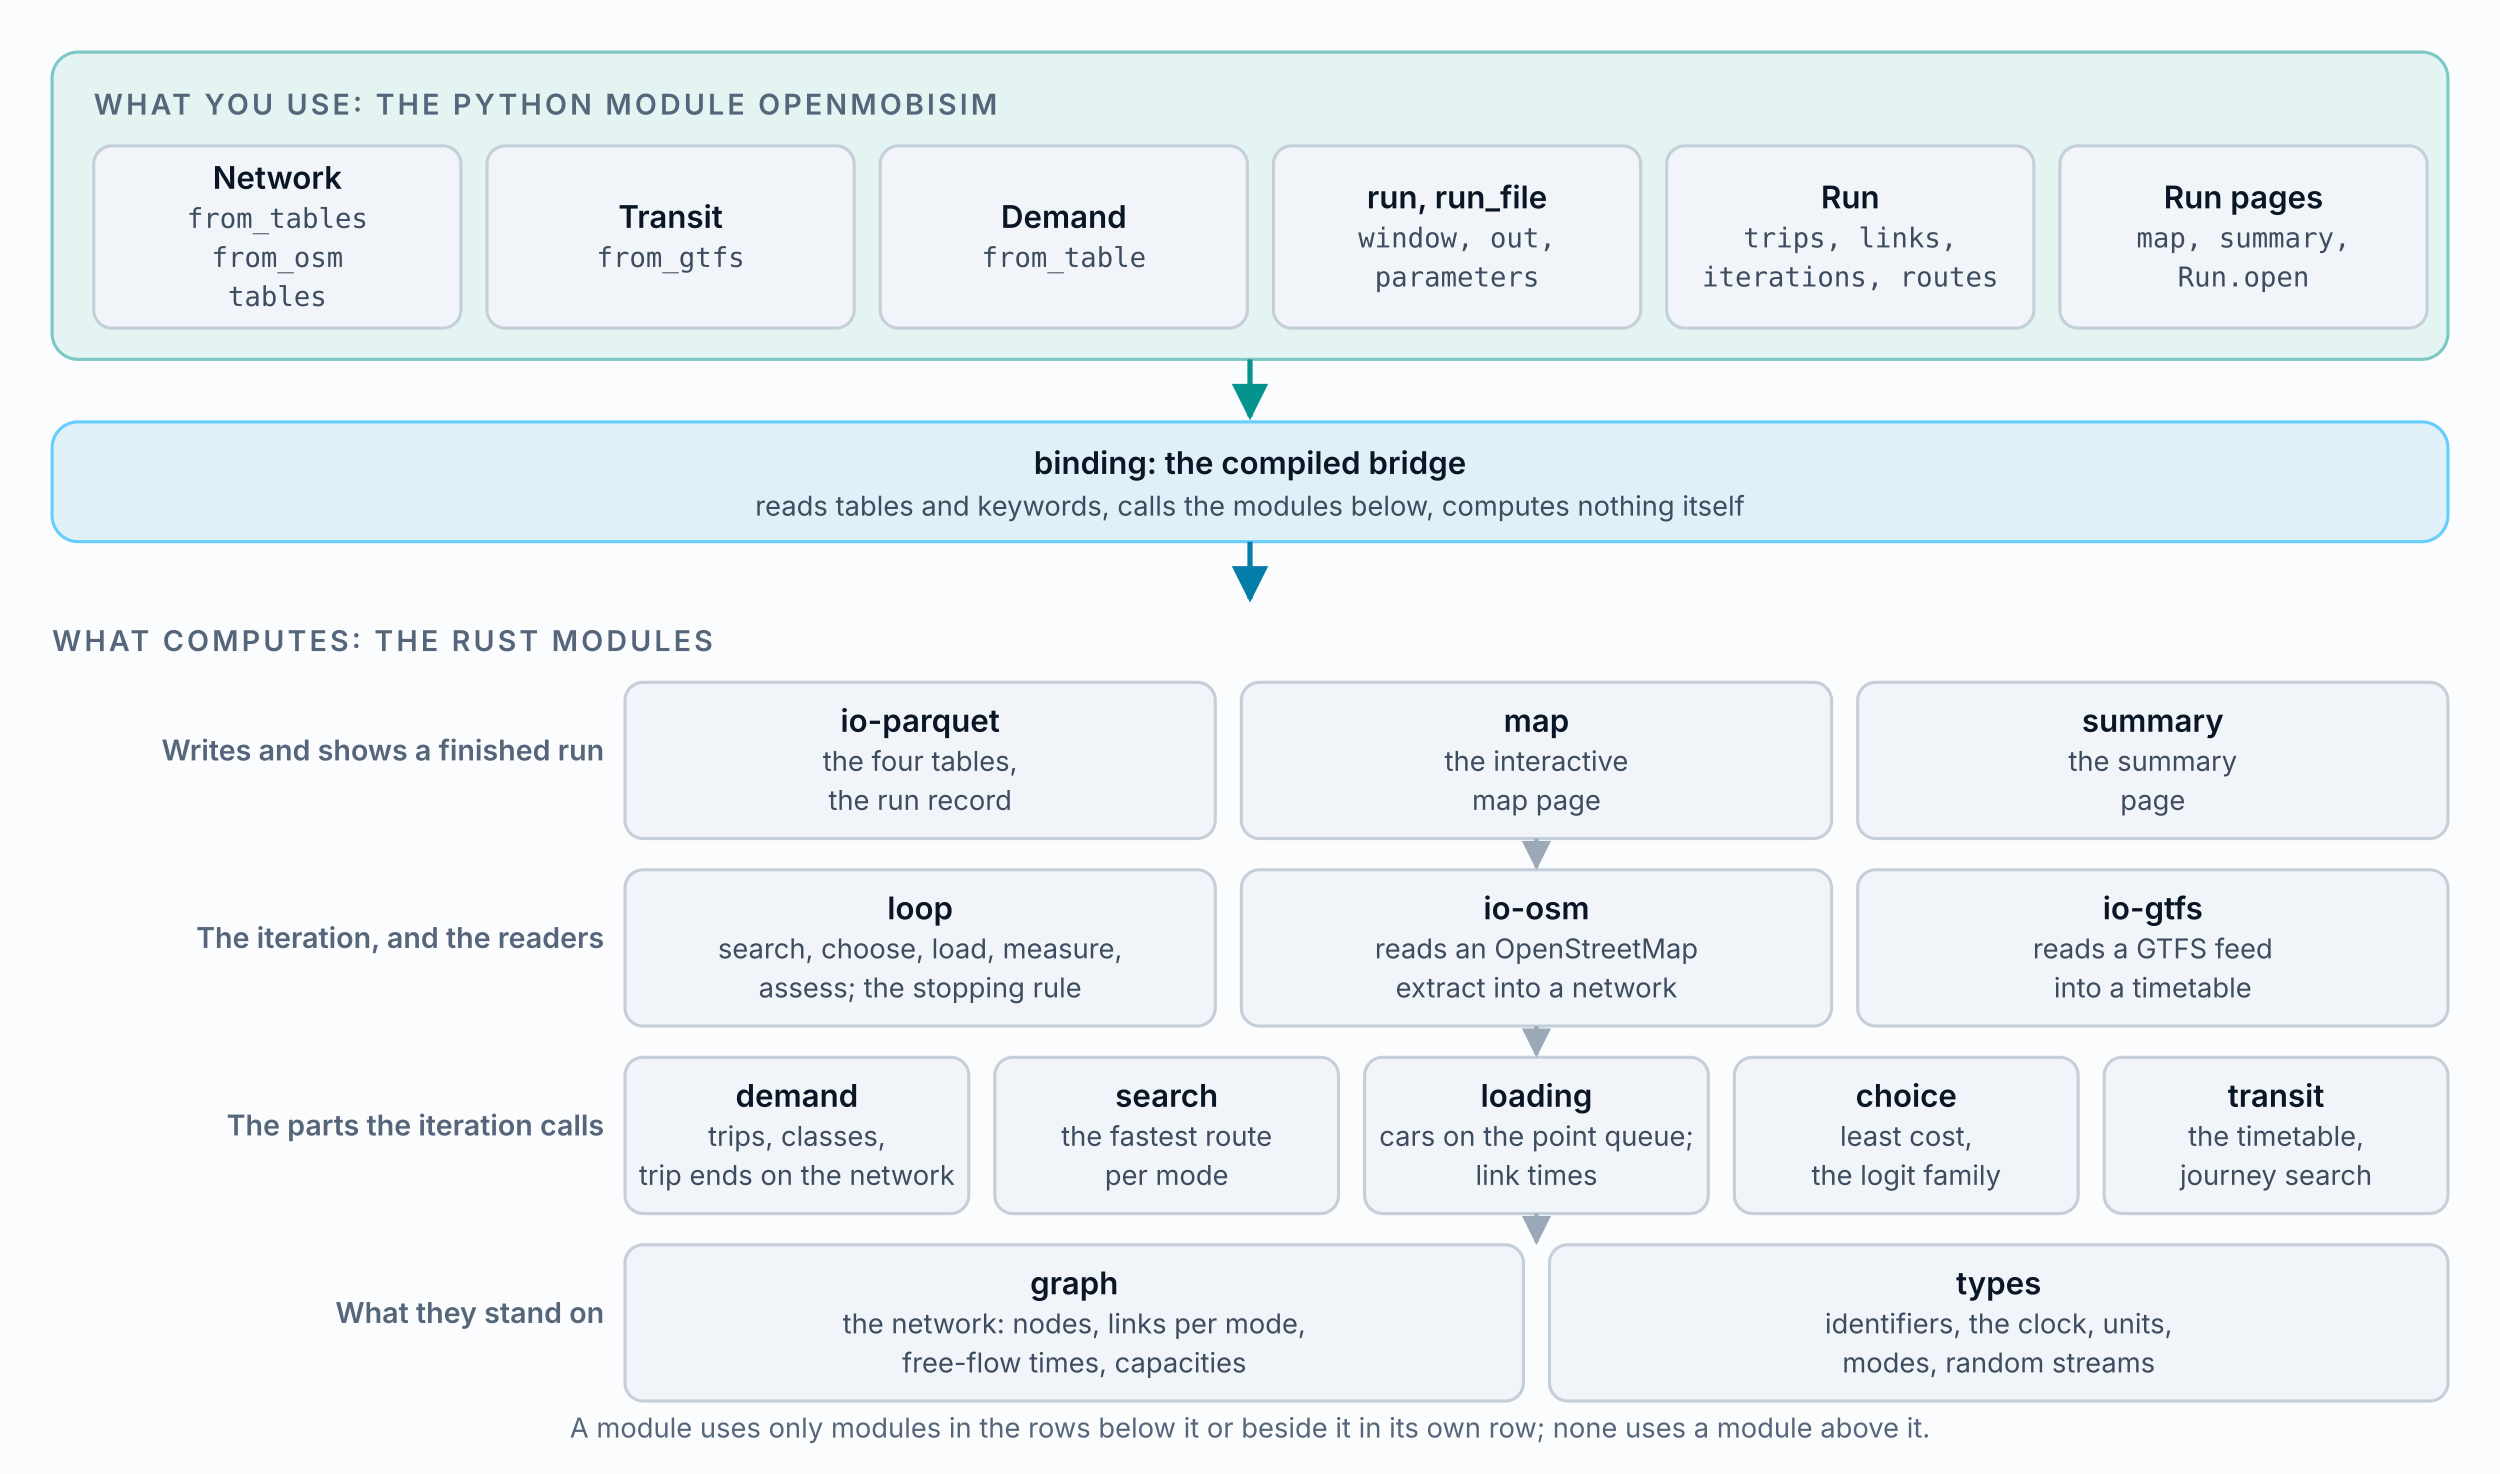
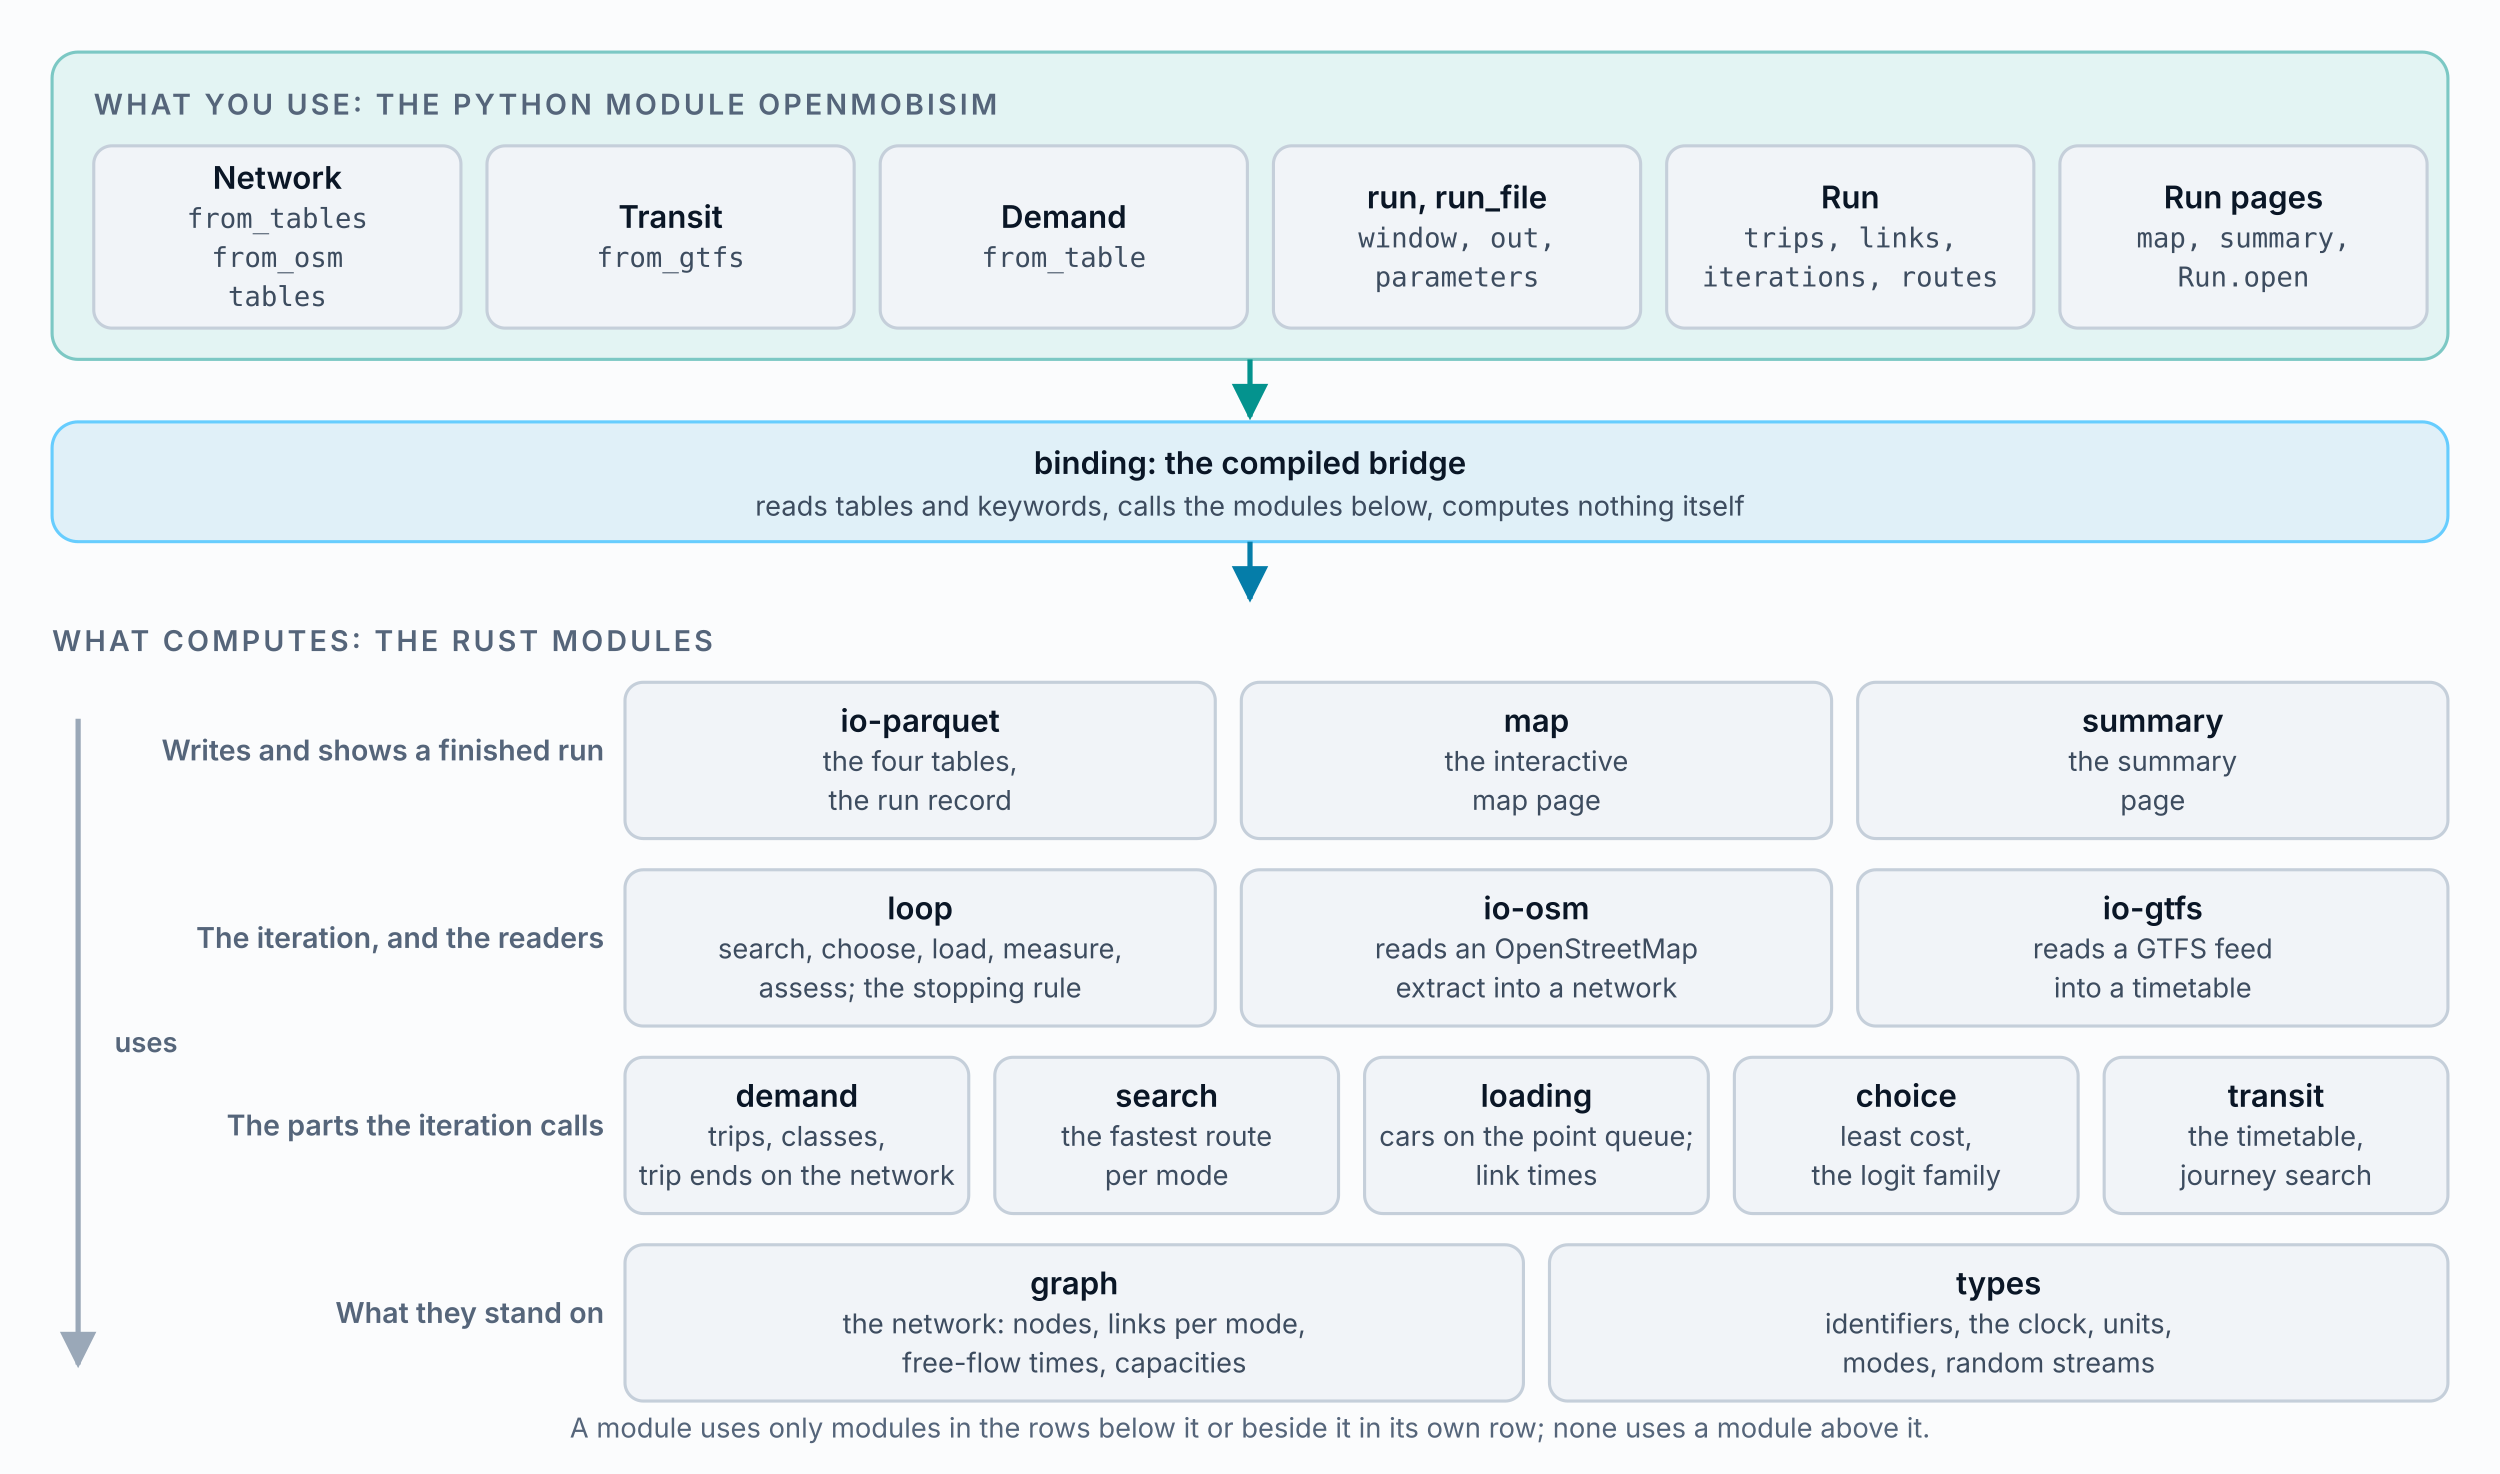
<svg xmlns="http://www.w3.org/2000/svg" viewBox="0 0 960 566" width="960" height="566" role="img" aria-label="The architecture: the Python module you use, and the Rust modules beneath it, each using only those below it">
  <rect width="960" height="566" fill="#fbfcfd" />
  <marker id="m04938e" viewBox="0 0 10 10" refX="9" refY="5" markerWidth="7" markerHeight="7" orient="auto-start-reverse">
    <path d="M 0 0 L 10 5 L 0 10 z" fill="#04938e" />
  </marker>
  <marker id="m057da9" viewBox="0 0 10 10" refX="9" refY="5" markerWidth="7" markerHeight="7" orient="auto-start-reverse">
    <path d="M 0 0 L 10 5 L 0 10 z" fill="#057da9" />
  </marker>
  <marker id="m9aa8b8" viewBox="0 0 10 10" refX="9" refY="5" markerWidth="7" markerHeight="7" orient="auto-start-reverse">
    <path d="M 0 0 L 10 5 L 0 10 z" fill="#9aa8b8" />
  </marker>
  <rect x="20" y="20" width="920" height="118" rx="10" fill="#e3f4f3" stroke="#7cc8c4" stroke-width="1.2" />
  <text x="36" y="44" font-family="Inter, 'Helvetica Neue', 'Segoe UI', Arial, sans-serif" font-size="11" font-weight="600" text-anchor="start" fill="#55657a" letter-spacing="1.2">WHAT YOU USE: THE PYTHON MODULE OPENMOBISIM</text>
  <rect x="36" y="56" width="141" height="70" rx="7" fill="#f1f4f8" stroke="#c5cfda" stroke-width="1.2" />
  <text x="106.5" y="72.5" font-family="Inter, 'Helvetica Neue', 'Segoe UI', Arial, sans-serif" font-size="12" font-weight="600" text-anchor="middle" fill="#0a1626">Network</text>
  <text x="106.5" y="87.5" font-family="'JetBrains Mono', Menlo, Consolas, monospace" font-size="10.5" font-weight="400" text-anchor="middle" fill="#3d4c5f">from_tables</text>
  <text x="106.5" y="102.5" font-family="'JetBrains Mono', Menlo, Consolas, monospace" font-size="10.5" font-weight="400" text-anchor="middle" fill="#3d4c5f">from_osm</text>
  <text x="106.5" y="117.5" font-family="'JetBrains Mono', Menlo, Consolas, monospace" font-size="10.5" font-weight="400" text-anchor="middle" fill="#3d4c5f">tables</text>
  <rect x="187" y="56" width="141" height="70" rx="7" fill="#f1f4f8" stroke="#c5cfda" stroke-width="1.2" />
  <text x="257.5" y="87.5" font-family="Inter, 'Helvetica Neue', 'Segoe UI', Arial, sans-serif" font-size="12" font-weight="600" text-anchor="middle" fill="#0a1626">Transit</text>
  <text x="257.5" y="102.5" font-family="'JetBrains Mono', Menlo, Consolas, monospace" font-size="10.5" font-weight="400" text-anchor="middle" fill="#3d4c5f">from_gtfs</text>
  <rect x="338" y="56" width="141" height="70" rx="7" fill="#f1f4f8" stroke="#c5cfda" stroke-width="1.2" />
  <text x="408.5" y="87.5" font-family="Inter, 'Helvetica Neue', 'Segoe UI', Arial, sans-serif" font-size="12" font-weight="600" text-anchor="middle" fill="#0a1626">Demand</text>
  <text x="408.5" y="102.5" font-family="'JetBrains Mono', Menlo, Consolas, monospace" font-size="10.5" font-weight="400" text-anchor="middle" fill="#3d4c5f">from_table</text>
  <rect x="489" y="56" width="141" height="70" rx="7" fill="#f1f4f8" stroke="#c5cfda" stroke-width="1.2" />
  <text x="559.5" y="80.0" font-family="Inter, 'Helvetica Neue', 'Segoe UI', Arial, sans-serif" font-size="12" font-weight="600" text-anchor="middle" fill="#0a1626">run, run_file</text>
  <text x="559.5" y="95.0" font-family="'JetBrains Mono', Menlo, Consolas, monospace" font-size="10.5" font-weight="400" text-anchor="middle" fill="#3d4c5f">window, out,</text>
  <text x="559.5" y="110.0" font-family="'JetBrains Mono', Menlo, Consolas, monospace" font-size="10.5" font-weight="400" text-anchor="middle" fill="#3d4c5f">parameters</text>
  <rect x="640" y="56" width="141" height="70" rx="7" fill="#f1f4f8" stroke="#c5cfda" stroke-width="1.2" />
  <text x="710.5" y="80.0" font-family="Inter, 'Helvetica Neue', 'Segoe UI', Arial, sans-serif" font-size="12" font-weight="600" text-anchor="middle" fill="#0a1626">Run</text>
  <text x="710.5" y="95.0" font-family="'JetBrains Mono', Menlo, Consolas, monospace" font-size="10.5" font-weight="400" text-anchor="middle" fill="#3d4c5f">trips, links,</text>
  <text x="710.5" y="110.0" font-family="'JetBrains Mono', Menlo, Consolas, monospace" font-size="10.5" font-weight="400" text-anchor="middle" fill="#3d4c5f">iterations, routes</text>
  <rect x="791" y="56" width="141" height="70" rx="7" fill="#f1f4f8" stroke="#c5cfda" stroke-width="1.2" />
  <text x="861.5" y="80.0" font-family="Inter, 'Helvetica Neue', 'Segoe UI', Arial, sans-serif" font-size="12" font-weight="600" text-anchor="middle" fill="#0a1626">Run pages</text>
  <text x="861.5" y="95.0" font-family="'JetBrains Mono', Menlo, Consolas, monospace" font-size="10.5" font-weight="400" text-anchor="middle" fill="#3d4c5f">map, summary,</text>
  <text x="861.5" y="110.0" font-family="'JetBrains Mono', Menlo, Consolas, monospace" font-size="10.5" font-weight="400" text-anchor="middle" fill="#3d4c5f">Run.open</text>
  <path d="M 480 138 L 480 160" fill="none" stroke="#04938e" stroke-width="2" marker-end="url(#m04938e)" />
  <rect x="20" y="162" width="920" height="46" rx="10" fill="#e0f0f8" stroke="#67cdfe" stroke-width="1.2" />
  <text x="480" y="182" font-family="Inter, 'Helvetica Neue', 'Segoe UI', Arial, sans-serif" font-size="12" font-weight="600" text-anchor="middle" fill="#0a1626">binding: the compiled bridge</text>
  <text x="480" y="198" font-family="Inter, 'Helvetica Neue', 'Segoe UI', Arial, sans-serif" font-size="10.5" font-weight="400" text-anchor="middle" fill="#3d4c5f">reads tables and keywords, calls the modules below, computes nothing itself</text>
  <path d="M 480 208 L 480 230" fill="none" stroke="#057da9" stroke-width="2" marker-end="url(#m057da9)" />
  <text x="20" y="250" font-family="Inter, 'Helvetica Neue', 'Segoe UI', Arial, sans-serif" font-size="11" font-weight="600" text-anchor="start" fill="#55657a" letter-spacing="1.2">WHAT COMPUTES: THE RUST MODULES</text>
  <text x="20" y="296" font-family="Inter, 'Helvetica Neue', 'Segoe UI', Arial, sans-serif" font-size="10" font-weight="400" text-anchor="middle" fill="#3d4c5f" />
  <text x="232" y="292" font-family="Inter, 'Helvetica Neue', 'Segoe UI', Arial, sans-serif" font-size="11" font-weight="600" text-anchor="end" fill="#55657a">Writes and shows a finished run</text>
  <rect x="240.0" y="262" width="226.667" height="60" rx="7" fill="#f1f4f8" stroke="#c5cfda" stroke-width="1.2" />
  <text x="353.333" y="281.0" font-family="Inter, 'Helvetica Neue', 'Segoe UI', Arial, sans-serif" font-size="12" font-weight="600" text-anchor="middle" fill="#0a1626">io-parquet</text>
  <text x="353.333" y="296.0" font-family="Inter, 'Helvetica Neue', 'Segoe UI', Arial, sans-serif" font-size="10.5" font-weight="400" text-anchor="middle" fill="#3d4c5f">the four tables,</text>
  <text x="353.333" y="311.0" font-family="Inter, 'Helvetica Neue', 'Segoe UI', Arial, sans-serif" font-size="10.5" font-weight="400" text-anchor="middle" fill="#3d4c5f">the run record</text>
  <rect x="476.667" y="262" width="226.667" height="60" rx="7" fill="#f1f4f8" stroke="#c5cfda" stroke-width="1.2" />
  <text x="590.0" y="281.0" font-family="Inter, 'Helvetica Neue', 'Segoe UI', Arial, sans-serif" font-size="12" font-weight="600" text-anchor="middle" fill="#0a1626">map</text>
  <text x="590.0" y="296.0" font-family="Inter, 'Helvetica Neue', 'Segoe UI', Arial, sans-serif" font-size="10.5" font-weight="400" text-anchor="middle" fill="#3d4c5f">the interactive</text>
  <text x="590.0" y="311.0" font-family="Inter, 'Helvetica Neue', 'Segoe UI', Arial, sans-serif" font-size="10.5" font-weight="400" text-anchor="middle" fill="#3d4c5f">map page</text>
  <rect x="713.333" y="262" width="226.667" height="60" rx="7" fill="#f1f4f8" stroke="#c5cfda" stroke-width="1.2" />
  <text x="826.667" y="281.0" font-family="Inter, 'Helvetica Neue', 'Segoe UI', Arial, sans-serif" font-size="12" font-weight="600" text-anchor="middle" fill="#0a1626">summary</text>
  <text x="826.667" y="296.0" font-family="Inter, 'Helvetica Neue', 'Segoe UI', Arial, sans-serif" font-size="10.5" font-weight="400" text-anchor="middle" fill="#3d4c5f">the summary</text>
  <text x="826.667" y="311.0" font-family="Inter, 'Helvetica Neue', 'Segoe UI', Arial, sans-serif" font-size="10.5" font-weight="400" text-anchor="middle" fill="#3d4c5f">page</text>
  <text x="20" y="368" font-family="Inter, 'Helvetica Neue', 'Segoe UI', Arial, sans-serif" font-size="10" font-weight="400" text-anchor="middle" fill="#3d4c5f" />
  <text x="232" y="364" font-family="Inter, 'Helvetica Neue', 'Segoe UI', Arial, sans-serif" font-size="11" font-weight="600" text-anchor="end" fill="#55657a">The iteration, and the readers</text>
  <rect x="240.0" y="334" width="226.667" height="60" rx="7" fill="#f1f4f8" stroke="#c5cfda" stroke-width="1.2" />
  <text x="353.333" y="353.0" font-family="Inter, 'Helvetica Neue', 'Segoe UI', Arial, sans-serif" font-size="12" font-weight="600" text-anchor="middle" fill="#0a1626">loop</text>
  <text x="353.333" y="368.0" font-family="Inter, 'Helvetica Neue', 'Segoe UI', Arial, sans-serif" font-size="10.5" font-weight="400" text-anchor="middle" fill="#3d4c5f">search, choose, load, measure,</text>
  <text x="353.333" y="383.0" font-family="Inter, 'Helvetica Neue', 'Segoe UI', Arial, sans-serif" font-size="10.5" font-weight="400" text-anchor="middle" fill="#3d4c5f">assess; the stopping rule</text>
  <rect x="476.667" y="334" width="226.667" height="60" rx="7" fill="#f1f4f8" stroke="#c5cfda" stroke-width="1.2" />
  <text x="590.0" y="353.0" font-family="Inter, 'Helvetica Neue', 'Segoe UI', Arial, sans-serif" font-size="12" font-weight="600" text-anchor="middle" fill="#0a1626">io-osm</text>
  <text x="590.0" y="368.0" font-family="Inter, 'Helvetica Neue', 'Segoe UI', Arial, sans-serif" font-size="10.5" font-weight="400" text-anchor="middle" fill="#3d4c5f">reads an OpenStreetMap</text>
  <text x="590.0" y="383.0" font-family="Inter, 'Helvetica Neue', 'Segoe UI', Arial, sans-serif" font-size="10.5" font-weight="400" text-anchor="middle" fill="#3d4c5f">extract into a network</text>
  <rect x="713.333" y="334" width="226.667" height="60" rx="7" fill="#f1f4f8" stroke="#c5cfda" stroke-width="1.2" />
  <text x="826.667" y="353.0" font-family="Inter, 'Helvetica Neue', 'Segoe UI', Arial, sans-serif" font-size="12" font-weight="600" text-anchor="middle" fill="#0a1626">io-gtfs</text>
  <text x="826.667" y="368.0" font-family="Inter, 'Helvetica Neue', 'Segoe UI', Arial, sans-serif" font-size="10.5" font-weight="400" text-anchor="middle" fill="#3d4c5f">reads a GTFS feed</text>
  <text x="826.667" y="383.0" font-family="Inter, 'Helvetica Neue', 'Segoe UI', Arial, sans-serif" font-size="10.5" font-weight="400" text-anchor="middle" fill="#3d4c5f">into a timetable</text>
  <text x="20" y="440" font-family="Inter, 'Helvetica Neue', 'Segoe UI', Arial, sans-serif" font-size="10" font-weight="400" text-anchor="middle" fill="#3d4c5f" />
  <text x="232" y="436" font-family="Inter, 'Helvetica Neue', 'Segoe UI', Arial, sans-serif" font-size="11" font-weight="600" text-anchor="end" fill="#55657a">The parts the iteration calls</text>
  <rect x="240.0" y="406" width="132.0" height="60" rx="7" fill="#f1f4f8" stroke="#c5cfda" stroke-width="1.2" />
  <text x="306.0" y="425.0" font-family="Inter, 'Helvetica Neue', 'Segoe UI', Arial, sans-serif" font-size="12" font-weight="600" text-anchor="middle" fill="#0a1626">demand</text>
  <text x="306.0" y="440.0" font-family="Inter, 'Helvetica Neue', 'Segoe UI', Arial, sans-serif" font-size="10.5" font-weight="400" text-anchor="middle" fill="#3d4c5f">trips, classes,</text>
  <text x="306.0" y="455.0" font-family="Inter, 'Helvetica Neue', 'Segoe UI', Arial, sans-serif" font-size="10.5" font-weight="400" text-anchor="middle" fill="#3d4c5f">trip ends on the network</text>
  <rect x="382.0" y="406" width="132.0" height="60" rx="7" fill="#f1f4f8" stroke="#c5cfda" stroke-width="1.2" />
  <text x="448.0" y="425.0" font-family="Inter, 'Helvetica Neue', 'Segoe UI', Arial, sans-serif" font-size="12" font-weight="600" text-anchor="middle" fill="#0a1626">search</text>
  <text x="448.0" y="440.0" font-family="Inter, 'Helvetica Neue', 'Segoe UI', Arial, sans-serif" font-size="10.5" font-weight="400" text-anchor="middle" fill="#3d4c5f">the fastest route</text>
  <text x="448.0" y="455.0" font-family="Inter, 'Helvetica Neue', 'Segoe UI', Arial, sans-serif" font-size="10.5" font-weight="400" text-anchor="middle" fill="#3d4c5f">per mode</text>
  <rect x="524.0" y="406" width="132.0" height="60" rx="7" fill="#f1f4f8" stroke="#c5cfda" stroke-width="1.2" />
  <text x="590.0" y="425.0" font-family="Inter, 'Helvetica Neue', 'Segoe UI', Arial, sans-serif" font-size="12" font-weight="600" text-anchor="middle" fill="#0a1626">loading</text>
  <text x="590.0" y="440.0" font-family="Inter, 'Helvetica Neue', 'Segoe UI', Arial, sans-serif" font-size="10.5" font-weight="400" text-anchor="middle" fill="#3d4c5f">cars on the point queue;</text>
  <text x="590.0" y="455.0" font-family="Inter, 'Helvetica Neue', 'Segoe UI', Arial, sans-serif" font-size="10.5" font-weight="400" text-anchor="middle" fill="#3d4c5f">link times</text>
  <rect x="666.0" y="406" width="132.0" height="60" rx="7" fill="#f1f4f8" stroke="#c5cfda" stroke-width="1.2" />
  <text x="732.0" y="425.0" font-family="Inter, 'Helvetica Neue', 'Segoe UI', Arial, sans-serif" font-size="12" font-weight="600" text-anchor="middle" fill="#0a1626">choice</text>
  <text x="732.0" y="440.0" font-family="Inter, 'Helvetica Neue', 'Segoe UI', Arial, sans-serif" font-size="10.5" font-weight="400" text-anchor="middle" fill="#3d4c5f">least cost,</text>
  <text x="732.0" y="455.0" font-family="Inter, 'Helvetica Neue', 'Segoe UI', Arial, sans-serif" font-size="10.5" font-weight="400" text-anchor="middle" fill="#3d4c5f">the logit family</text>
  <rect x="808.0" y="406" width="132.0" height="60" rx="7" fill="#f1f4f8" stroke="#c5cfda" stroke-width="1.2" />
  <text x="874.0" y="425.0" font-family="Inter, 'Helvetica Neue', 'Segoe UI', Arial, sans-serif" font-size="12" font-weight="600" text-anchor="middle" fill="#0a1626">transit</text>
  <text x="874.0" y="440.0" font-family="Inter, 'Helvetica Neue', 'Segoe UI', Arial, sans-serif" font-size="10.5" font-weight="400" text-anchor="middle" fill="#3d4c5f">the timetable,</text>
  <text x="874.0" y="455.0" font-family="Inter, 'Helvetica Neue', 'Segoe UI', Arial, sans-serif" font-size="10.5" font-weight="400" text-anchor="middle" fill="#3d4c5f">journey search</text>
  <text x="20" y="512" font-family="Inter, 'Helvetica Neue', 'Segoe UI', Arial, sans-serif" font-size="10" font-weight="400" text-anchor="middle" fill="#3d4c5f" />
  <text x="232" y="508" font-family="Inter, 'Helvetica Neue', 'Segoe UI', Arial, sans-serif" font-size="11" font-weight="600" text-anchor="end" fill="#55657a">What they stand on</text>
  <rect x="240.0" y="478" width="345.0" height="60" rx="7" fill="#f1f4f8" stroke="#c5cfda" stroke-width="1.2" />
  <text x="412.5" y="497.0" font-family="Inter, 'Helvetica Neue', 'Segoe UI', Arial, sans-serif" font-size="12" font-weight="600" text-anchor="middle" fill="#0a1626">graph</text>
  <text x="412.5" y="512.0" font-family="Inter, 'Helvetica Neue', 'Segoe UI', Arial, sans-serif" font-size="10.5" font-weight="400" text-anchor="middle" fill="#3d4c5f">the network: nodes, links per mode,</text>
  <text x="412.5" y="527.0" font-family="Inter, 'Helvetica Neue', 'Segoe UI', Arial, sans-serif" font-size="10.5" font-weight="400" text-anchor="middle" fill="#3d4c5f">free-flow times, capacities</text>
  <rect x="595.0" y="478" width="345.0" height="60" rx="7" fill="#f1f4f8" stroke="#c5cfda" stroke-width="1.2" />
  <text x="767.5" y="497.0" font-family="Inter, 'Helvetica Neue', 'Segoe UI', Arial, sans-serif" font-size="12" font-weight="600" text-anchor="middle" fill="#0a1626">types</text>
  <text x="767.5" y="512.0" font-family="Inter, 'Helvetica Neue', 'Segoe UI', Arial, sans-serif" font-size="10.5" font-weight="400" text-anchor="middle" fill="#3d4c5f">identifiers, the clock, units,</text>
  <text x="767.5" y="527.0" font-family="Inter, 'Helvetica Neue', 'Segoe UI', Arial, sans-serif" font-size="10.5" font-weight="400" text-anchor="middle" fill="#3d4c5f">modes, random streams</text>
-   <path d="M 590 322 L 590 333" fill="none" stroke="#9aa8b8" stroke-width="1.6" marker-end="url(#m9aa8b8)" />
-   <path d="M 590 394 L 590 405" fill="none" stroke="#9aa8b8" stroke-width="1.6" marker-end="url(#m9aa8b8)" />
-   <path d="M 590 466 L 590 477" fill="none" stroke="#9aa8b8" stroke-width="1.6" marker-end="url(#m9aa8b8)" />
+   <path d="M 30 276 L 30 524" fill="none" stroke="#9aa8b8" stroke-width="2" marker-end="url(#m9aa8b8)" />
+   <text x="44" y="404" font-family="Inter, 'Helvetica Neue', 'Segoe UI', Arial, sans-serif" font-size="10.5" font-weight="600" text-anchor="start" fill="#55657a">uses</text>
  <text x="480" y="552" font-family="Inter, 'Helvetica Neue', 'Segoe UI', Arial, sans-serif" font-size="10.5" font-weight="400" text-anchor="middle" fill="#55657a">A module uses only modules in the rows below it or beside it in its own row; none uses a module above it.</text>
</svg>
